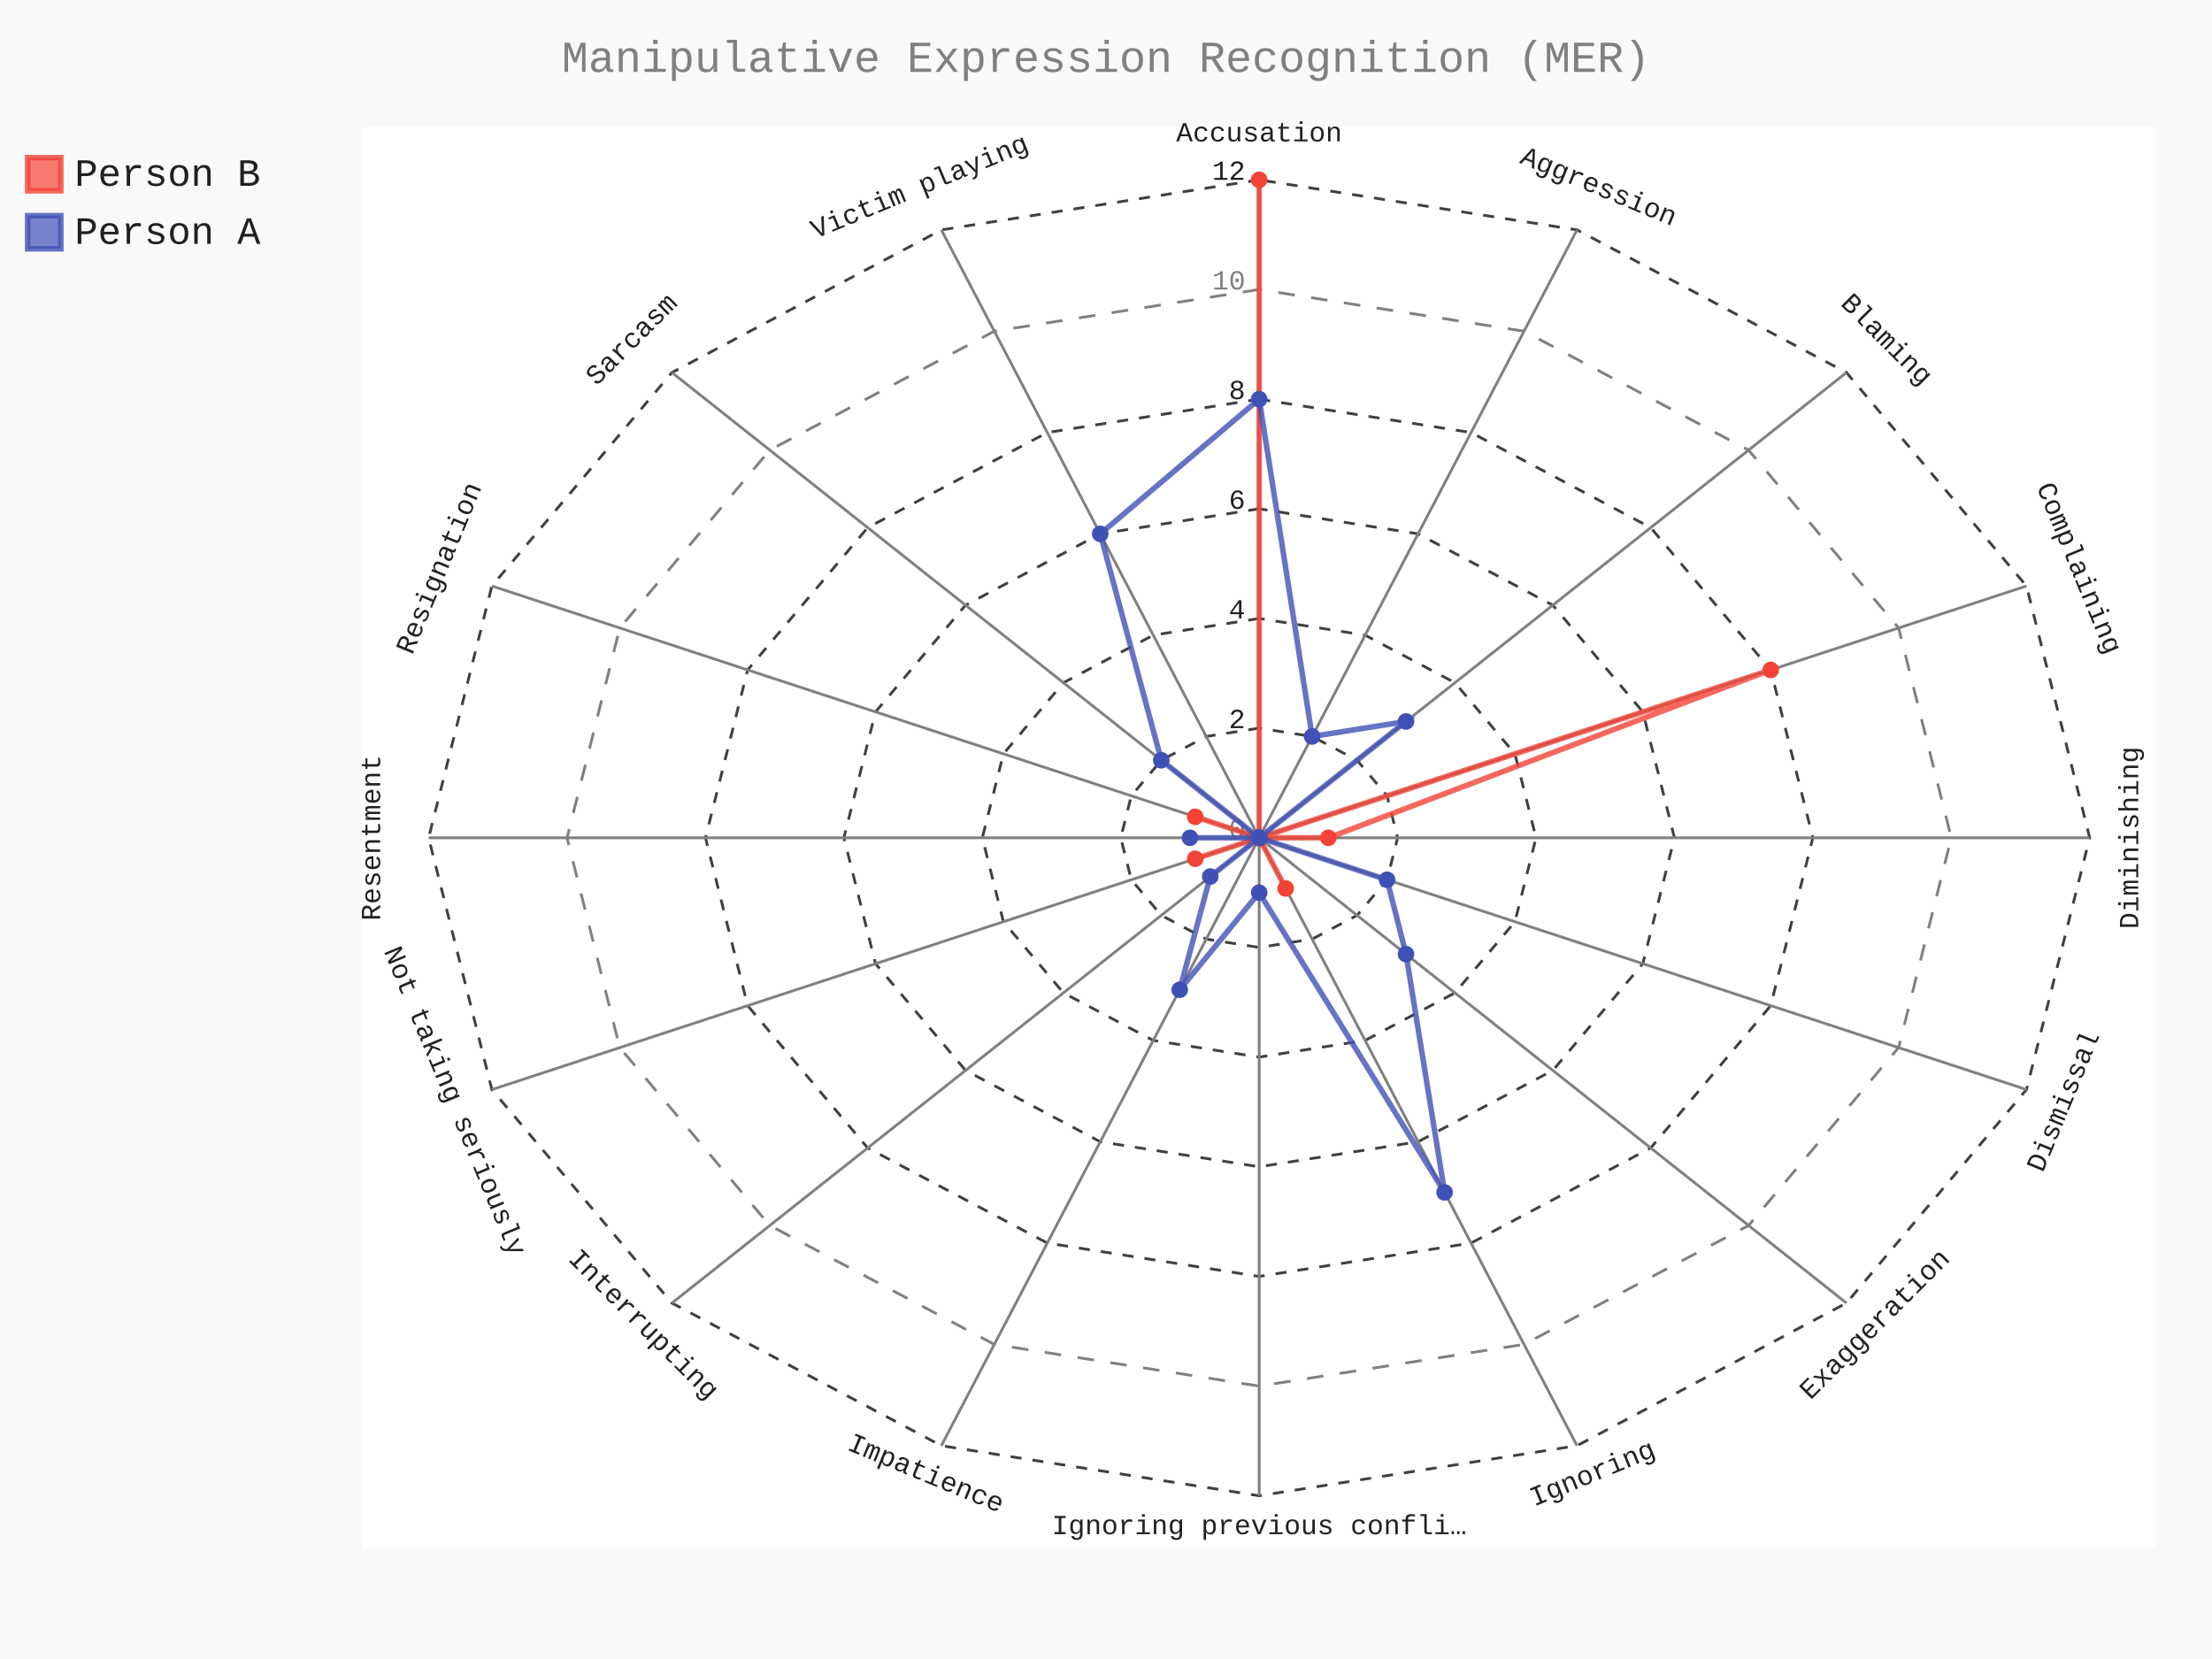
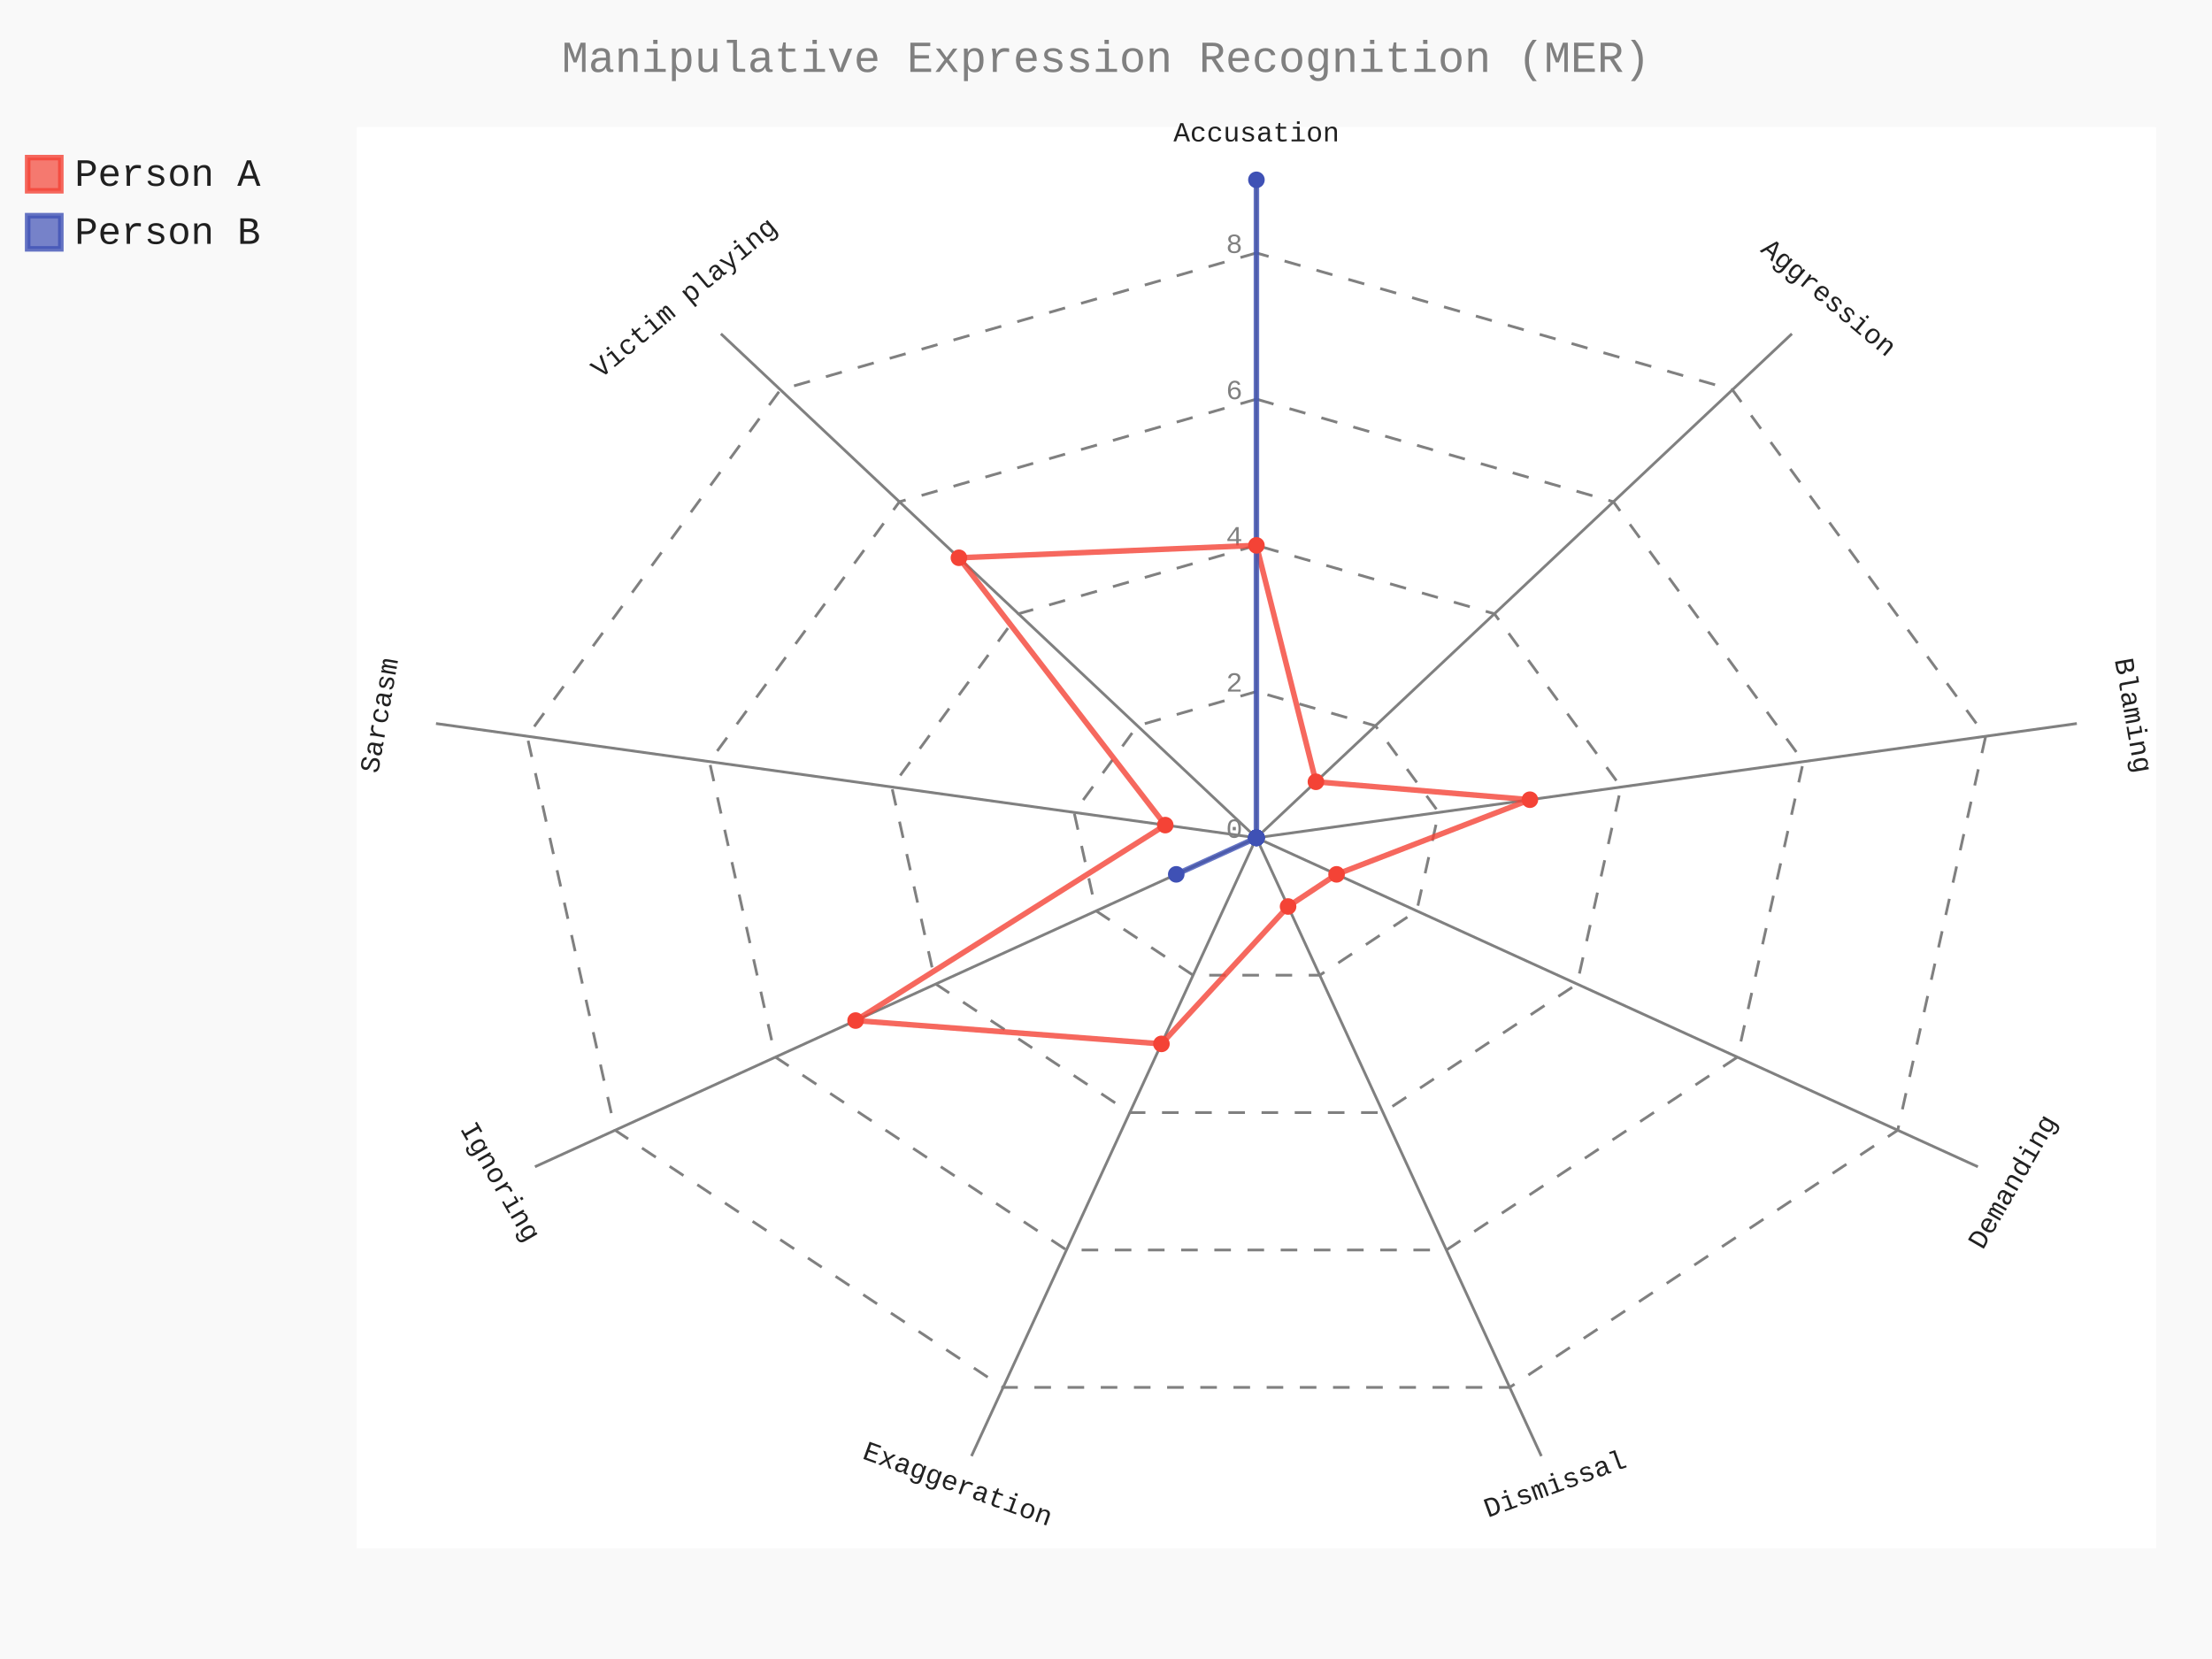
- <svg xmlns="http://www.w3.org/2000/svg" id="chart-d78fcffc-42d4-426d-9f57-41634a6e024e" class="pygal-chart" viewBox="0 0 800 600">
+ <svg xmlns="http://www.w3.org/2000/svg" id="chart-d6068735-7403-48a6-8fb0-7a5f8b398aa6" class="pygal-chart" viewBox="0 0 800 600">
  <defs>
-     <style type="text/css">#chart-d78fcffc-42d4-426d-9f57-41634a6e024e{-webkit-user-select:none;-webkit-font-smoothing:antialiased;font-family:Consolas,"Liberation Mono",Menlo,Courier,monospace}#chart-d78fcffc-42d4-426d-9f57-41634a6e024e .title{font-family:Consolas,"Liberation Mono",Menlo,Courier,monospace;font-size:16px}#chart-d78fcffc-42d4-426d-9f57-41634a6e024e .legends .legend text{font-family:Consolas,"Liberation Mono",Menlo,Courier,monospace;font-size:14px}#chart-d78fcffc-42d4-426d-9f57-41634a6e024e .axis text{font-family:Consolas,"Liberation Mono",Menlo,Courier,monospace;font-size:10px}#chart-d78fcffc-42d4-426d-9f57-41634a6e024e .axis text.major{font-family:Consolas,"Liberation Mono",Menlo,Courier,monospace;font-size:10px}#chart-d78fcffc-42d4-426d-9f57-41634a6e024e .text-overlay text.value{font-family:Consolas,"Liberation Mono",Menlo,Courier,monospace;font-size:16px}#chart-d78fcffc-42d4-426d-9f57-41634a6e024e .text-overlay text.label{font-family:Consolas,"Liberation Mono",Menlo,Courier,monospace;font-size:10px}#chart-d78fcffc-42d4-426d-9f57-41634a6e024e .tooltip{font-family:Consolas,"Liberation Mono",Menlo,Courier,monospace;font-size:14px}#chart-d78fcffc-42d4-426d-9f57-41634a6e024e text.no_data{font-family:Consolas,"Liberation Mono",Menlo,Courier,monospace;font-size:64px}
- #chart-d78fcffc-42d4-426d-9f57-41634a6e024e{background-color:rgba(249,249,249,1)}#chart-d78fcffc-42d4-426d-9f57-41634a6e024e path,#chart-d78fcffc-42d4-426d-9f57-41634a6e024e line,#chart-d78fcffc-42d4-426d-9f57-41634a6e024e rect,#chart-d78fcffc-42d4-426d-9f57-41634a6e024e circle{-webkit-transition:150ms;-moz-transition:150ms;transition:150ms}#chart-d78fcffc-42d4-426d-9f57-41634a6e024e .graph &gt; .background{fill:rgba(249,249,249,1)}#chart-d78fcffc-42d4-426d-9f57-41634a6e024e .plot &gt; .background{fill:rgba(255,255,255,1)}#chart-d78fcffc-42d4-426d-9f57-41634a6e024e .graph{fill:rgba(0,0,0,.87)}#chart-d78fcffc-42d4-426d-9f57-41634a6e024e text.no_data{fill:rgba(128,128,128,1)}#chart-d78fcffc-42d4-426d-9f57-41634a6e024e .title{fill:rgba(128,128,128,1)}#chart-d78fcffc-42d4-426d-9f57-41634a6e024e .legends .legend text{fill:rgba(0,0,0,.87)}#chart-d78fcffc-42d4-426d-9f57-41634a6e024e .legends .legend:hover text{fill:rgba(128,128,128,1)}#chart-d78fcffc-42d4-426d-9f57-41634a6e024e .axis .line{stroke:rgba(128,128,128,1)}#chart-d78fcffc-42d4-426d-9f57-41634a6e024e .axis .guide.line{stroke:rgba(0,0,0,.54)}#chart-d78fcffc-42d4-426d-9f57-41634a6e024e .axis .major.line{stroke:rgba(0,0,0,.87)}#chart-d78fcffc-42d4-426d-9f57-41634a6e024e .axis text.major{fill:rgba(128,128,128,1)}#chart-d78fcffc-42d4-426d-9f57-41634a6e024e .axis.y .guides:hover .guide.line,#chart-d78fcffc-42d4-426d-9f57-41634a6e024e .line-graph .axis.x .guides:hover .guide.line,#chart-d78fcffc-42d4-426d-9f57-41634a6e024e .stackedline-graph .axis.x .guides:hover .guide.line,#chart-d78fcffc-42d4-426d-9f57-41634a6e024e .xy-graph .axis.x .guides:hover .guide.line{stroke:rgba(128,128,128,1)}#chart-d78fcffc-42d4-426d-9f57-41634a6e024e .axis .guides:hover text{fill:rgba(128,128,128,1)}#chart-d78fcffc-42d4-426d-9f57-41634a6e024e .reactive{fill-opacity:.7;stroke-opacity:.8;stroke-width:2}#chart-d78fcffc-42d4-426d-9f57-41634a6e024e .ci{stroke:rgba(0,0,0,.87)}#chart-d78fcffc-42d4-426d-9f57-41634a6e024e .reactive.active,#chart-d78fcffc-42d4-426d-9f57-41634a6e024e .active .reactive{fill-opacity:.8;stroke-opacity:.9;stroke-width:4}#chart-d78fcffc-42d4-426d-9f57-41634a6e024e .ci .reactive.active{stroke-width:1.5}#chart-d78fcffc-42d4-426d-9f57-41634a6e024e .series text{fill:rgba(128,128,128,1)}#chart-d78fcffc-42d4-426d-9f57-41634a6e024e .tooltip rect{fill:rgba(255,255,255,1);stroke:rgba(128,128,128,1);-webkit-transition:opacity 150ms;-moz-transition:opacity 150ms;transition:opacity 150ms}#chart-d78fcffc-42d4-426d-9f57-41634a6e024e .tooltip .label{fill:rgba(0,0,0,.87)}#chart-d78fcffc-42d4-426d-9f57-41634a6e024e .tooltip .label{fill:rgba(0,0,0,.87)}#chart-d78fcffc-42d4-426d-9f57-41634a6e024e .tooltip .legend{font-size:.8em;fill:rgba(0,0,0,.54)}#chart-d78fcffc-42d4-426d-9f57-41634a6e024e .tooltip .x_label{font-size:.6em;fill:rgba(128,128,128,1)}#chart-d78fcffc-42d4-426d-9f57-41634a6e024e .tooltip .xlink{font-size:.5em;text-decoration:underline}#chart-d78fcffc-42d4-426d-9f57-41634a6e024e .tooltip .value{font-size:1.5em}#chart-d78fcffc-42d4-426d-9f57-41634a6e024e .bound{font-size:.5em}#chart-d78fcffc-42d4-426d-9f57-41634a6e024e .max-value{font-size:.75em;fill:rgba(0,0,0,.54)}#chart-d78fcffc-42d4-426d-9f57-41634a6e024e .map-element{fill:rgba(255,255,255,1);stroke:rgba(0,0,0,.54) !important}#chart-d78fcffc-42d4-426d-9f57-41634a6e024e .map-element .reactive{fill-opacity:inherit;stroke-opacity:inherit}#chart-d78fcffc-42d4-426d-9f57-41634a6e024e .color-0,#chart-d78fcffc-42d4-426d-9f57-41634a6e024e .color-0 a:visited{stroke:#F44336;fill:#F44336}#chart-d78fcffc-42d4-426d-9f57-41634a6e024e .color-1,#chart-d78fcffc-42d4-426d-9f57-41634a6e024e .color-1 a:visited{stroke:#3F51B5;fill:#3F51B5}#chart-d78fcffc-42d4-426d-9f57-41634a6e024e .text-overlay .color-0 text{fill:black}#chart-d78fcffc-42d4-426d-9f57-41634a6e024e .text-overlay .color-1 text{fill:black}
- #chart-d78fcffc-42d4-426d-9f57-41634a6e024e text.no_data{text-anchor:middle}#chart-d78fcffc-42d4-426d-9f57-41634a6e024e .guide.line{fill:none}#chart-d78fcffc-42d4-426d-9f57-41634a6e024e .centered{text-anchor:middle}#chart-d78fcffc-42d4-426d-9f57-41634a6e024e .title{text-anchor:middle}#chart-d78fcffc-42d4-426d-9f57-41634a6e024e .legends .legend text{fill-opacity:1}#chart-d78fcffc-42d4-426d-9f57-41634a6e024e .axis.x text{text-anchor:middle}#chart-d78fcffc-42d4-426d-9f57-41634a6e024e .axis.x:not(.web) text[transform]{text-anchor:start}#chart-d78fcffc-42d4-426d-9f57-41634a6e024e .axis.x:not(.web) text[transform].backwards{text-anchor:end}#chart-d78fcffc-42d4-426d-9f57-41634a6e024e .axis.y text{text-anchor:end}#chart-d78fcffc-42d4-426d-9f57-41634a6e024e .axis.y text[transform].backwards{text-anchor:start}#chart-d78fcffc-42d4-426d-9f57-41634a6e024e .axis.y2 text{text-anchor:start}#chart-d78fcffc-42d4-426d-9f57-41634a6e024e .axis.y2 text[transform].backwards{text-anchor:end}#chart-d78fcffc-42d4-426d-9f57-41634a6e024e .axis .guide.line{stroke-dasharray:4,4;stroke:#404040}#chart-d78fcffc-42d4-426d-9f57-41634a6e024e .axis .major.guide.line{stroke-dasharray:6,6;stroke:#808080}#chart-d78fcffc-42d4-426d-9f57-41634a6e024e .horizontal .axis.y .guide.line,#chart-d78fcffc-42d4-426d-9f57-41634a6e024e .horizontal .axis.y2 .guide.line,#chart-d78fcffc-42d4-426d-9f57-41634a6e024e .vertical .axis.x .guide.line{opacity:0}#chart-d78fcffc-42d4-426d-9f57-41634a6e024e .horizontal .axis.always_show .guide.line,#chart-d78fcffc-42d4-426d-9f57-41634a6e024e .vertical .axis.always_show .guide.line{opacity:1 !important}#chart-d78fcffc-42d4-426d-9f57-41634a6e024e .axis.y .guides:hover .guide.line,#chart-d78fcffc-42d4-426d-9f57-41634a6e024e .axis.y2 .guides:hover .guide.line,#chart-d78fcffc-42d4-426d-9f57-41634a6e024e .axis.x .guides:hover .guide.line{opacity:1}#chart-d78fcffc-42d4-426d-9f57-41634a6e024e .axis .guides:hover text{opacity:1}#chart-d78fcffc-42d4-426d-9f57-41634a6e024e .nofill{fill:none}#chart-d78fcffc-42d4-426d-9f57-41634a6e024e .subtle-fill{fill-opacity:.2}#chart-d78fcffc-42d4-426d-9f57-41634a6e024e .dot{stroke-width:1px;fill-opacity:1;stroke-opacity:1}#chart-d78fcffc-42d4-426d-9f57-41634a6e024e .dot.active{stroke-width:5px}#chart-d78fcffc-42d4-426d-9f57-41634a6e024e .dot.negative{fill:transparent}#chart-d78fcffc-42d4-426d-9f57-41634a6e024e text,#chart-d78fcffc-42d4-426d-9f57-41634a6e024e tspan{stroke:none !important}#chart-d78fcffc-42d4-426d-9f57-41634a6e024e .series text.active{opacity:1}#chart-d78fcffc-42d4-426d-9f57-41634a6e024e .tooltip rect{fill-opacity:.95;stroke-width:.5}#chart-d78fcffc-42d4-426d-9f57-41634a6e024e .tooltip text{fill-opacity:1}#chart-d78fcffc-42d4-426d-9f57-41634a6e024e .showable{visibility:hidden}#chart-d78fcffc-42d4-426d-9f57-41634a6e024e .showable.shown{visibility:visible}#chart-d78fcffc-42d4-426d-9f57-41634a6e024e .gauge-background{fill:rgba(229,229,229,1);stroke:none}#chart-d78fcffc-42d4-426d-9f57-41634a6e024e .bg-lines{stroke:rgba(249,249,249,1);stroke-width:2px}</style>
+     <style type="text/css">#chart-d6068735-7403-48a6-8fb0-7a5f8b398aa6{-webkit-user-select:none;-webkit-font-smoothing:antialiased;font-family:Consolas,"Liberation Mono",Menlo,Courier,monospace}#chart-d6068735-7403-48a6-8fb0-7a5f8b398aa6 .title{font-family:Consolas,"Liberation Mono",Menlo,Courier,monospace;font-size:16px}#chart-d6068735-7403-48a6-8fb0-7a5f8b398aa6 .legends .legend text{font-family:Consolas,"Liberation Mono",Menlo,Courier,monospace;font-size:14px}#chart-d6068735-7403-48a6-8fb0-7a5f8b398aa6 .axis text{font-family:Consolas,"Liberation Mono",Menlo,Courier,monospace;font-size:10px}#chart-d6068735-7403-48a6-8fb0-7a5f8b398aa6 .axis text.major{font-family:Consolas,"Liberation Mono",Menlo,Courier,monospace;font-size:10px}#chart-d6068735-7403-48a6-8fb0-7a5f8b398aa6 .text-overlay text.value{font-family:Consolas,"Liberation Mono",Menlo,Courier,monospace;font-size:16px}#chart-d6068735-7403-48a6-8fb0-7a5f8b398aa6 .text-overlay text.label{font-family:Consolas,"Liberation Mono",Menlo,Courier,monospace;font-size:10px}#chart-d6068735-7403-48a6-8fb0-7a5f8b398aa6 .tooltip{font-family:Consolas,"Liberation Mono",Menlo,Courier,monospace;font-size:14px}#chart-d6068735-7403-48a6-8fb0-7a5f8b398aa6 text.no_data{font-family:Consolas,"Liberation Mono",Menlo,Courier,monospace;font-size:64px}
+ #chart-d6068735-7403-48a6-8fb0-7a5f8b398aa6{background-color:rgba(249,249,249,1)}#chart-d6068735-7403-48a6-8fb0-7a5f8b398aa6 path,#chart-d6068735-7403-48a6-8fb0-7a5f8b398aa6 line,#chart-d6068735-7403-48a6-8fb0-7a5f8b398aa6 rect,#chart-d6068735-7403-48a6-8fb0-7a5f8b398aa6 circle{-webkit-transition:150ms;-moz-transition:150ms;transition:150ms}#chart-d6068735-7403-48a6-8fb0-7a5f8b398aa6 .graph &gt; .background{fill:rgba(249,249,249,1)}#chart-d6068735-7403-48a6-8fb0-7a5f8b398aa6 .plot &gt; .background{fill:rgba(255,255,255,1)}#chart-d6068735-7403-48a6-8fb0-7a5f8b398aa6 .graph{fill:rgba(0,0,0,.87)}#chart-d6068735-7403-48a6-8fb0-7a5f8b398aa6 text.no_data{fill:rgba(128,128,128,1)}#chart-d6068735-7403-48a6-8fb0-7a5f8b398aa6 .title{fill:rgba(128,128,128,1)}#chart-d6068735-7403-48a6-8fb0-7a5f8b398aa6 .legends .legend text{fill:rgba(0,0,0,.87)}#chart-d6068735-7403-48a6-8fb0-7a5f8b398aa6 .legends .legend:hover text{fill:rgba(128,128,128,1)}#chart-d6068735-7403-48a6-8fb0-7a5f8b398aa6 .axis .line{stroke:rgba(128,128,128,1)}#chart-d6068735-7403-48a6-8fb0-7a5f8b398aa6 .axis .guide.line{stroke:rgba(0,0,0,.54)}#chart-d6068735-7403-48a6-8fb0-7a5f8b398aa6 .axis .major.line{stroke:rgba(0,0,0,.87)}#chart-d6068735-7403-48a6-8fb0-7a5f8b398aa6 .axis text.major{fill:rgba(128,128,128,1)}#chart-d6068735-7403-48a6-8fb0-7a5f8b398aa6 .axis.y .guides:hover .guide.line,#chart-d6068735-7403-48a6-8fb0-7a5f8b398aa6 .line-graph .axis.x .guides:hover .guide.line,#chart-d6068735-7403-48a6-8fb0-7a5f8b398aa6 .stackedline-graph .axis.x .guides:hover .guide.line,#chart-d6068735-7403-48a6-8fb0-7a5f8b398aa6 .xy-graph .axis.x .guides:hover .guide.line{stroke:rgba(128,128,128,1)}#chart-d6068735-7403-48a6-8fb0-7a5f8b398aa6 .axis .guides:hover text{fill:rgba(128,128,128,1)}#chart-d6068735-7403-48a6-8fb0-7a5f8b398aa6 .reactive{fill-opacity:.7;stroke-opacity:.8;stroke-width:2}#chart-d6068735-7403-48a6-8fb0-7a5f8b398aa6 .ci{stroke:rgba(0,0,0,.87)}#chart-d6068735-7403-48a6-8fb0-7a5f8b398aa6 .reactive.active,#chart-d6068735-7403-48a6-8fb0-7a5f8b398aa6 .active .reactive{fill-opacity:.8;stroke-opacity:.9;stroke-width:4}#chart-d6068735-7403-48a6-8fb0-7a5f8b398aa6 .ci .reactive.active{stroke-width:1.5}#chart-d6068735-7403-48a6-8fb0-7a5f8b398aa6 .series text{fill:rgba(128,128,128,1)}#chart-d6068735-7403-48a6-8fb0-7a5f8b398aa6 .tooltip rect{fill:rgba(255,255,255,1);stroke:rgba(128,128,128,1);-webkit-transition:opacity 150ms;-moz-transition:opacity 150ms;transition:opacity 150ms}#chart-d6068735-7403-48a6-8fb0-7a5f8b398aa6 .tooltip .label{fill:rgba(0,0,0,.87)}#chart-d6068735-7403-48a6-8fb0-7a5f8b398aa6 .tooltip .label{fill:rgba(0,0,0,.87)}#chart-d6068735-7403-48a6-8fb0-7a5f8b398aa6 .tooltip .legend{font-size:.8em;fill:rgba(0,0,0,.54)}#chart-d6068735-7403-48a6-8fb0-7a5f8b398aa6 .tooltip .x_label{font-size:.6em;fill:rgba(128,128,128,1)}#chart-d6068735-7403-48a6-8fb0-7a5f8b398aa6 .tooltip .xlink{font-size:.5em;text-decoration:underline}#chart-d6068735-7403-48a6-8fb0-7a5f8b398aa6 .tooltip .value{font-size:1.5em}#chart-d6068735-7403-48a6-8fb0-7a5f8b398aa6 .bound{font-size:.5em}#chart-d6068735-7403-48a6-8fb0-7a5f8b398aa6 .max-value{font-size:.75em;fill:rgba(0,0,0,.54)}#chart-d6068735-7403-48a6-8fb0-7a5f8b398aa6 .map-element{fill:rgba(255,255,255,1);stroke:rgba(0,0,0,.54) !important}#chart-d6068735-7403-48a6-8fb0-7a5f8b398aa6 .map-element .reactive{fill-opacity:inherit;stroke-opacity:inherit}#chart-d6068735-7403-48a6-8fb0-7a5f8b398aa6 .color-0,#chart-d6068735-7403-48a6-8fb0-7a5f8b398aa6 .color-0 a:visited{stroke:#F44336;fill:#F44336}#chart-d6068735-7403-48a6-8fb0-7a5f8b398aa6 .color-1,#chart-d6068735-7403-48a6-8fb0-7a5f8b398aa6 .color-1 a:visited{stroke:#3F51B5;fill:#3F51B5}#chart-d6068735-7403-48a6-8fb0-7a5f8b398aa6 .text-overlay .color-0 text{fill:black}#chart-d6068735-7403-48a6-8fb0-7a5f8b398aa6 .text-overlay .color-1 text{fill:black}
+ #chart-d6068735-7403-48a6-8fb0-7a5f8b398aa6 text.no_data{text-anchor:middle}#chart-d6068735-7403-48a6-8fb0-7a5f8b398aa6 .guide.line{fill:none}#chart-d6068735-7403-48a6-8fb0-7a5f8b398aa6 .centered{text-anchor:middle}#chart-d6068735-7403-48a6-8fb0-7a5f8b398aa6 .title{text-anchor:middle}#chart-d6068735-7403-48a6-8fb0-7a5f8b398aa6 .legends .legend text{fill-opacity:1}#chart-d6068735-7403-48a6-8fb0-7a5f8b398aa6 .axis.x text{text-anchor:middle}#chart-d6068735-7403-48a6-8fb0-7a5f8b398aa6 .axis.x:not(.web) text[transform]{text-anchor:start}#chart-d6068735-7403-48a6-8fb0-7a5f8b398aa6 .axis.x:not(.web) text[transform].backwards{text-anchor:end}#chart-d6068735-7403-48a6-8fb0-7a5f8b398aa6 .axis.y text{text-anchor:end}#chart-d6068735-7403-48a6-8fb0-7a5f8b398aa6 .axis.y text[transform].backwards{text-anchor:start}#chart-d6068735-7403-48a6-8fb0-7a5f8b398aa6 .axis.y2 text{text-anchor:start}#chart-d6068735-7403-48a6-8fb0-7a5f8b398aa6 .axis.y2 text[transform].backwards{text-anchor:end}#chart-d6068735-7403-48a6-8fb0-7a5f8b398aa6 .axis .guide.line{stroke-dasharray:4,4;stroke:#404040}#chart-d6068735-7403-48a6-8fb0-7a5f8b398aa6 .axis .major.guide.line{stroke-dasharray:6,6;stroke:#808080}#chart-d6068735-7403-48a6-8fb0-7a5f8b398aa6 .horizontal .axis.y .guide.line,#chart-d6068735-7403-48a6-8fb0-7a5f8b398aa6 .horizontal .axis.y2 .guide.line,#chart-d6068735-7403-48a6-8fb0-7a5f8b398aa6 .vertical .axis.x .guide.line{opacity:0}#chart-d6068735-7403-48a6-8fb0-7a5f8b398aa6 .horizontal .axis.always_show .guide.line,#chart-d6068735-7403-48a6-8fb0-7a5f8b398aa6 .vertical .axis.always_show .guide.line{opacity:1 !important}#chart-d6068735-7403-48a6-8fb0-7a5f8b398aa6 .axis.y .guides:hover .guide.line,#chart-d6068735-7403-48a6-8fb0-7a5f8b398aa6 .axis.y2 .guides:hover .guide.line,#chart-d6068735-7403-48a6-8fb0-7a5f8b398aa6 .axis.x .guides:hover .guide.line{opacity:1}#chart-d6068735-7403-48a6-8fb0-7a5f8b398aa6 .axis .guides:hover text{opacity:1}#chart-d6068735-7403-48a6-8fb0-7a5f8b398aa6 .nofill{fill:none}#chart-d6068735-7403-48a6-8fb0-7a5f8b398aa6 .subtle-fill{fill-opacity:.2}#chart-d6068735-7403-48a6-8fb0-7a5f8b398aa6 .dot{stroke-width:1px;fill-opacity:1;stroke-opacity:1}#chart-d6068735-7403-48a6-8fb0-7a5f8b398aa6 .dot.active{stroke-width:5px}#chart-d6068735-7403-48a6-8fb0-7a5f8b398aa6 .dot.negative{fill:transparent}#chart-d6068735-7403-48a6-8fb0-7a5f8b398aa6 text,#chart-d6068735-7403-48a6-8fb0-7a5f8b398aa6 tspan{stroke:none !important}#chart-d6068735-7403-48a6-8fb0-7a5f8b398aa6 .series text.active{opacity:1}#chart-d6068735-7403-48a6-8fb0-7a5f8b398aa6 .tooltip rect{fill-opacity:.95;stroke-width:.5}#chart-d6068735-7403-48a6-8fb0-7a5f8b398aa6 .tooltip text{fill-opacity:1}#chart-d6068735-7403-48a6-8fb0-7a5f8b398aa6 .showable{visibility:hidden}#chart-d6068735-7403-48a6-8fb0-7a5f8b398aa6 .showable.shown{visibility:visible}#chart-d6068735-7403-48a6-8fb0-7a5f8b398aa6 .gauge-background{fill:rgba(229,229,229,1);stroke:none}#chart-d6068735-7403-48a6-8fb0-7a5f8b398aa6 .bg-lines{stroke:rgba(249,249,249,1);stroke-width:2px}</style>
  </defs>
  <g class="graph radar-graph vertical">
    <rect x="0" y="0" width="800" height="600" class="background" />
-     <g transform="translate(131, 46)" class="plot">
-       <rect x="0" y="0" width="648.8" height="514" class="background" />
+     <g transform="translate(129, 46)" class="plot">
+       <rect x="0" y="0" width="650.8" height="514" class="background" />
      <g class="axis y web">
        <g class="guides">
-           <path d="M324.4 19.037 L209.453 37.151 112.006 88.735 46.894 165.936 24.03 257 46.894 348.064 112.006 425.265 209.453 476.849 324.4 494.963 439.347 476.849 536.794 425.265 601.906 348.064 624.77 257 601.906 165.936 536.794 88.735 439.347 37.151 324.4 19.037 Z" class="guide line" />
-           <text x="319.4" y="19.037" class="">12</text>
+           <path d="M325.4 45.477 L153.249 94.964 61.65 220.269 93.462 362.761 233.801 455.766 416.999 455.766 557.338 362.761 589.15 220.269 497.551 94.964 325.4 45.477 Z" class="major guide line" />
+           <text x="320.4" y="45.477" class="major">8</text>
        </g>
        <g class="guides">
-           <path d="M324.4 58.698 L228.611 73.792 147.405 116.779 93.145 181.113 74.091 257 93.145 332.887 147.405 397.221 228.611 440.208 324.4 455.302 420.189 440.208 501.395 397.221 555.655 332.887 574.709 257 555.655 181.113 501.395 116.779 420.189 73.792 324.4 58.698 Z" class="major guide line" />
-           <text x="319.4" y="58.698" class="major">10</text>
+           <path d="M325.4 98.358 L196.287 135.473 127.587 229.452 151.447 336.321 256.7 406.075 394.1 406.075 499.353 336.321 523.213 229.452 454.513 135.473 325.4 98.358 Z" class="major guide line" />
+           <text x="320.4" y="98.358" class="major">6</text>
        </g>
        <g class="guides">
-           <path d="M324.4 98.358 L247.769 110.434 182.804 144.823 139.396 196.29 124.153 257 139.396 317.71 182.804 369.177 247.769 403.566 324.4 415.642 401.031 403.566 465.996 369.177 509.404 317.71 524.647 257 509.404 196.29 465.996 144.823 401.031 110.434 324.4 98.358 Z" class="guide line" />
-           <text x="319.4" y="98.358" class="">8</text>
+           <path d="M325.4 151.239 L239.325 175.982 193.525 238.635 209.431 309.881 279.6 356.383 371.2 356.383 441.369 309.881 457.275 238.635 411.475 175.982 325.4 151.239 Z" class="major guide line" />
+           <text x="320.4" y="151.239" class="major">4</text>
        </g>
        <g class="guides">
-           <path d="M324.4 138.019 L266.927 147.075 218.203 172.867 185.647 211.468 174.215 257 185.647 302.532 218.203 341.133 266.927 366.925 324.4 375.981 381.873 366.925 430.597 341.133 463.153 302.532 474.585 257 463.153 211.468 430.597 172.867 381.873 147.075 324.4 138.019 Z" class="guide line" />
-           <text x="319.4" y="138.019" class="">6</text>
+           <path d="M325.4 204.119 L282.362 216.491 259.462 247.817 267.416 283.44 302.5 306.692 348.3 306.692 383.384 283.44 391.338 247.817 368.438 216.491 325.4 204.119 Z" class="major guide line" />
+           <text x="320.4" y="204.119" class="major">2</text>
        </g>
        <g class="guides">
-           <path d="M324.4 177.679 L286.084 183.717 253.602 200.912 231.898 226.645 224.277 257 231.898 287.355 253.602 313.088 286.084 330.283 324.4 336.321 362.716 330.283 395.198 313.088 416.902 287.355 424.523 257 416.902 226.645 395.198 200.912 362.716 183.717 324.4 177.679 Z" class="guide line" />
-           <text x="319.4" y="177.679" class="">4</text>
-         </g>
-         <g class="guides">
-           <path d="M324.4 217.34 L305.242 220.358 289.001 228.956 278.149 241.823 274.338 257 278.149 272.177 289.001 285.044 305.242 293.642 324.4 296.66 343.558 293.642 359.799 285.044 370.651 272.177 374.462 257 370.651 241.823 359.799 228.956 343.558 220.358 324.4 217.34 Z" class="guide line" />
-           <text x="319.4" y="217.34" class="">2</text>
-         </g>
-         <g class="guides">
-           <path d="M324.4 257 L324.4 257 324.4 257 324.4 257 324.4 257 324.4 257 324.4 257 324.4 257 324.4 257 324.4 257 324.4 257 324.4 257 324.4 257 324.4 257 324.4 257 324.4 257 324.4 257 Z" class="major guide line" />
-           <text x="319.4" y="257.0" class="major">0</text>
+           <path d="M325.4 257 L325.4 257 325.4 257 325.4 257 325.4 257 325.4 257 325.4 257 325.4 257 325.4 257 325.4 257 Z" class="major guide line" />
+           <text x="320.4" y="257.0" class="major">0</text>
        </g>
      </g>
      <g class="axis x web">
        <g class="guides">
-           <path d="M324.4 257 L324.4 19.037" class="line" />
-           <text x="324.4" y="5.14" class="" transform="rotate(0 324.4 5.14)">Accusation</text>
+           <path d="M325.4 257 L325.4 19.037" class="line" />
+           <text x="325.4" y="5.14" class="" transform="rotate(0 325.4 5.14)">Accusation</text>
        </g>
        <g class="guides">
-           <path d="M324.4 257 L209.453 37.151" class="line" />
-           <text x="202.74" y="24.312" class="" transform="rotate(-22.5 202.7403 24.3117)">Victim playing</text>
+           <path d="M325.4 257 L131.73 74.71" class="line" />
+           <text x="120.42" y="64.064" class="" transform="rotate(-40 120.4202 64.06405)">Victim playing</text>
        </g>
        <g class="guides">
-           <path d="M324.4 257 L112.006 88.735" class="line" />
-           <text x="99.602" y="78.908" class="" transform="rotate(-45 99.60227 78.90809)">Sarcasm</text>
+           <path d="M325.4 257 L28.681 215.678" class="line" />
+           <text x="11.353" y="213.265" class="" transform="rotate(-80 11.35269 213.265)">Sarcasm</text>
        </g>
        <g class="guides">
-           <path d="M324.4 257 L46.894 165.936" class="line" />
-           <text x="30.688" y="160.617" class="" transform="rotate(-67.5 30.68761 160.6174)">Resignation</text>
+           <path d="M325.4 257 L64.47 375.981" class="line" />
+           <text x="49.231" y="382.93" class="" transform="rotate(-300 49.23143 382.93)">Ignoring</text>
        </g>
        <g class="guides">
-           <path d="M324.4 257 L24.03 257" class="line" />
-           <text x="6.488" y="257" class="" transform="rotate(-90 6.488 257)">Resentment</text>
+           <path d="M325.4 257 L222.351 480.612" class="line" />
+           <text x="216.333" y="493.671" class="" transform="rotate(-340 216.3325 493.671)">Exaggeration</text>
        </g>
        <g class="guides">
-           <path d="M324.4 257 L46.894 348.064" class="line" />
-           <text x="30.688" y="353.383" class="" transform="rotate(-292.5 30.68761 353.3826)">Not taking seriously</text>
+           <path d="M325.4 257 L428.449 480.612" class="line" />
+           <text x="434.467" y="493.671" class="" transform="rotate(-380 434.4675 493.671)">Dismissal</text>
        </g>
        <g class="guides">
-           <path d="M324.4 257 L112.006 425.265" class="line" />
-           <text x="99.602" y="435.092" class="" transform="rotate(-315 99.60227 435.0919)">Interrupting</text>
+           <path d="M325.4 257 L586.33 375.981" class="line" />
+           <text x="601.569" y="382.93" class="" transform="rotate(-420 601.5686 382.93)">Demanding</text>
        </g>
        <g class="guides">
-           <path d="M324.4 257 L209.453 476.849" class="line" />
-           <text x="202.74" y="489.688" class="" transform="rotate(-337.5 202.7403 489.6883)">Impatience</text>
+           <path d="M325.4 257 L622.119 215.678" class="line" />
+           <text x="639.447" y="213.265" class="" transform="rotate(-280 639.4473 213.265)">Blaming</text>
        </g>
        <g class="guides">
-           <path d="M324.4 257 L324.4 494.963" class="line" />
-           <text x="324.4" y="508.86" class="" transform="rotate(-360 324.4 508.86)">Ignoring previous confli…</text>
-         </g>
-         <g class="guides">
-           <path d="M324.4 257 L439.347 476.849" class="line" />
-           <text x="446.06" y="489.688" class="" transform="rotate(-382.5 446.0597 489.6883)">Ignoring</text>
-         </g>
-         <g class="guides">
-           <path d="M324.4 257 L536.794 425.265" class="line" />
-           <text x="549.198" y="435.092" class="" transform="rotate(-405 549.1977 435.0919)">Exaggeration</text>
-         </g>
-         <g class="guides">
-           <path d="M324.4 257 L601.906 348.064" class="line" />
-           <text x="618.112" y="353.383" class="" transform="rotate(-427.5 618.1124 353.3826)">Dismissal</text>
-         </g>
-         <g class="guides">
-           <path d="M324.4 257 L624.77 257" class="line" />
-           <text x="642.312" y="257" class="" transform="rotate(-450 642.312 257)">Diminishing</text>
-         </g>
-         <g class="guides">
-           <path d="M324.4 257 L601.906 165.936" class="line" />
-           <text x="618.112" y="160.617" class="" transform="rotate(-292.5 618.1124 160.6174)">Complaining</text>
-         </g>
-         <g class="guides">
-           <path d="M324.4 257 L536.794 88.735" class="line" />
-           <text x="549.198" y="78.908" class="" transform="rotate(-315 549.1977 78.90809)">Blaming</text>
-         </g>
-         <g class="guides">
-           <path d="M324.4 257 L439.347 37.151" class="line" />
-           <text x="446.06" y="24.312" class="" transform="rotate(-337.5 446.0597 24.3117)">Aggression</text>
+           <path d="M325.4 257 L519.07 74.71" class="line" />
+           <text x="530.38" y="64.064" class="" transform="rotate(-320 530.3798 64.06405)">Aggression</text>
        </g>
      </g>
      <g class="series serie-0 color-0">
-         <path d="M324.4 19.037 L324.4 257 324.4 257 301.274 249.411 324.4 257 301.274 264.589 324.4 257 324.4 257 324.4 257 333.979 275.321 324.4 257 324.4 257 349.431 257 509.404 196.29 324.4 257 324.4 257 Z" class="line reactive nofill" />
+         <path d="M325.4 151.239 L217.806 155.728 292.431 252.409 180.439 323.101 291.05 331.537 336.85 281.846 354.392 270.22 424.306 243.226 346.919 236.746 Z" class="line reactive nofill" />
      </g>
      <g class="series serie-1 color-1">
-         <path d="M324.4 98.358 L266.927 147.075 289.001 228.956 324.4 257 299.369 257 324.4 257 306.701 271.022 295.663 311.962 324.4 276.83 391.452 385.245 377.498 299.066 370.651 272.177 324.4 257 324.4 257 377.498 214.934 343.558 220.358 Z" class="line reactive nofill" />
+         <path d="M325.4 19.037 L325.4 257 325.4 257 296.408 270.22 325.4 257 325.4 257 325.4 257 325.4 257 325.4 257 Z" class="line reactive nofill" />
      </g>
    </g>
    <g class="titles">
      <text x="400.0" y="26" class="title plot_title">Manipulative Expression Recognition (MER)</text>
    </g>
-     <g transform="translate(131, 46)" class="plot overlay">
+     <g transform="translate(129, 46)" class="plot overlay">
      <g class="series serie-0 color-0">
        <g class="dots">
-           <circle cx="324.4" cy="19.037" r="2.5" class="dot reactive tooltip-trigger" />
+           <circle cx="325.4" cy="151.239" r="2.5" class="dot reactive tooltip-trigger" />
        </g>
        <g class="dots">
-           <circle cx="324.4" cy="257.0" r="2.5" class="dot reactive tooltip-trigger" />
+           <circle cx="217.806" cy="155.728" r="2.5" class="dot reactive tooltip-trigger" />
        </g>
        <g class="dots">
-           <circle cx="324.4" cy="257.0" r="2.5" class="dot reactive tooltip-trigger" />
+           <circle cx="292.431" cy="252.409" r="2.5" class="dot reactive tooltip-trigger" />
        </g>
        <g class="dots">
-           <circle cx="301.274" cy="249.411" r="2.5" class="dot reactive tooltip-trigger" />
+           <circle cx="180.439" cy="323.101" r="2.5" class="dot reactive tooltip-trigger" />
        </g>
        <g class="dots">
-           <circle cx="324.4" cy="257.0" r="2.5" class="dot reactive tooltip-trigger" />
+           <circle cx="291.05" cy="331.537" r="2.5" class="dot reactive tooltip-trigger" />
        </g>
        <g class="dots">
-           <circle cx="301.274" cy="264.589" r="2.5" class="dot reactive tooltip-trigger" />
+           <circle cx="336.85" cy="281.846" r="2.5" class="dot reactive tooltip-trigger" />
        </g>
        <g class="dots">
-           <circle cx="324.4" cy="257.0" r="2.5" class="dot reactive tooltip-trigger" />
+           <circle cx="354.392" cy="270.22" r="2.5" class="dot reactive tooltip-trigger" />
        </g>
        <g class="dots">
-           <circle cx="324.4" cy="257.0" r="2.5" class="dot reactive tooltip-trigger" />
+           <circle cx="424.306" cy="243.226" r="2.5" class="dot reactive tooltip-trigger" />
        </g>
        <g class="dots">
-           <circle cx="324.4" cy="257.0" r="2.5" class="dot reactive tooltip-trigger" />
-         </g>
-         <g class="dots">
-           <circle cx="333.979" cy="275.321" r="2.5" class="dot reactive tooltip-trigger" />
-         </g>
-         <g class="dots">
-           <circle cx="324.4" cy="257.0" r="2.5" class="dot reactive tooltip-trigger" />
-         </g>
-         <g class="dots">
-           <circle cx="324.4" cy="257.0" r="2.5" class="dot reactive tooltip-trigger" />
-         </g>
-         <g class="dots">
-           <circle cx="349.431" cy="257.0" r="2.5" class="dot reactive tooltip-trigger" />
-         </g>
-         <g class="dots">
-           <circle cx="509.404" cy="196.29" r="2.5" class="dot reactive tooltip-trigger" />
-         </g>
-         <g class="dots">
-           <circle cx="324.4" cy="257.0" r="2.5" class="dot reactive tooltip-trigger" />
-         </g>
-         <g class="dots">
-           <circle cx="324.4" cy="257.0" r="2.5" class="dot reactive tooltip-trigger" />
+           <circle cx="346.919" cy="236.746" r="2.5" class="dot reactive tooltip-trigger" />
        </g>
      </g>
      <g class="series serie-1 color-1">
        <g class="dots">
-           <circle cx="324.4" cy="98.358" r="2.5" class="dot reactive tooltip-trigger" />
+           <circle cx="325.4" cy="19.037" r="2.5" class="dot reactive tooltip-trigger" />
        </g>
        <g class="dots">
-           <circle cx="266.927" cy="147.075" r="2.5" class="dot reactive tooltip-trigger" />
+           <circle cx="325.4" cy="257.0" r="2.5" class="dot reactive tooltip-trigger" />
        </g>
        <g class="dots">
-           <circle cx="289.001" cy="228.956" r="2.5" class="dot reactive tooltip-trigger" />
+           <circle cx="325.4" cy="257.0" r="2.5" class="dot reactive tooltip-trigger" />
        </g>
        <g class="dots">
-           <circle cx="324.4" cy="257.0" r="2.5" class="dot reactive tooltip-trigger" />
+           <circle cx="296.408" cy="270.22" r="2.5" class="dot reactive tooltip-trigger" />
        </g>
        <g class="dots">
-           <circle cx="299.369" cy="257.0" r="2.5" class="dot reactive tooltip-trigger" />
+           <circle cx="325.4" cy="257.0" r="2.5" class="dot reactive tooltip-trigger" />
        </g>
        <g class="dots">
-           <circle cx="324.4" cy="257.0" r="2.5" class="dot reactive tooltip-trigger" />
+           <circle cx="325.4" cy="257.0" r="2.5" class="dot reactive tooltip-trigger" />
        </g>
        <g class="dots">
-           <circle cx="306.701" cy="271.022" r="2.5" class="dot reactive tooltip-trigger" />
+           <circle cx="325.4" cy="257.0" r="2.5" class="dot reactive tooltip-trigger" />
        </g>
        <g class="dots">
-           <circle cx="295.663" cy="311.962" r="2.5" class="dot reactive tooltip-trigger" />
+           <circle cx="325.4" cy="257.0" r="2.5" class="dot reactive tooltip-trigger" />
        </g>
        <g class="dots">
-           <circle cx="324.4" cy="276.83" r="2.5" class="dot reactive tooltip-trigger" />
-         </g>
-         <g class="dots">
-           <circle cx="391.452" cy="385.245" r="2.5" class="dot reactive tooltip-trigger" />
-         </g>
-         <g class="dots">
-           <circle cx="377.498" cy="299.066" r="2.5" class="dot reactive tooltip-trigger" />
-         </g>
-         <g class="dots">
-           <circle cx="370.651" cy="272.177" r="2.5" class="dot reactive tooltip-trigger" />
-         </g>
-         <g class="dots">
-           <circle cx="324.4" cy="257.0" r="2.5" class="dot reactive tooltip-trigger" />
-         </g>
-         <g class="dots">
-           <circle cx="324.4" cy="257.0" r="2.5" class="dot reactive tooltip-trigger" />
-         </g>
-         <g class="dots">
-           <circle cx="377.498" cy="214.934" r="2.5" class="dot reactive tooltip-trigger" />
-         </g>
-         <g class="dots">
-           <circle cx="343.558" cy="220.358" r="2.5" class="dot reactive tooltip-trigger" />
+           <circle cx="325.4" cy="257.0" r="2.5" class="dot reactive tooltip-trigger" />
        </g>
      </g>
    </g>
-     <g transform="translate(131, 46)" class="plot text-overlay">
+     <g transform="translate(129, 46)" class="plot text-overlay">
      <g class="series serie-0 color-0" />
      <g class="series serie-1 color-1" />
    </g>
-     <g transform="translate(131, 46)" class="plot tooltip-overlay">
+     <g transform="translate(129, 46)" class="plot tooltip-overlay">
      <g transform="translate(0 0)" style="opacity: 0" class="tooltip">
        <rect rx="0" ry="0" width="0" height="0" class="tooltip-box" />
        <g class="text" />
      </g>
    </g>
    <g transform="translate(10, 56)" class="legends">
      <g id="activate-serie-0" class="legend reactive activate-serie">
        <rect x="0.0" y="1.0" width="12" height="12" class="color-0 reactive" />
-         <text x="17.0" y="11.2">Person B</text>
+         <text x="17.0" y="11.2">Person A</text>
      </g>
      <g id="activate-serie-1" class="legend reactive activate-serie">
        <rect x="0.0" y="22.0" width="12" height="12" class="color-1 reactive" />
-         <text x="17.0" y="32.2">Person A</text>
+         <text x="17.0" y="32.2">Person B</text>
      </g>
    </g>
    <g transform="translate(790, 56)" class="legends" />
  </g>
</svg>
